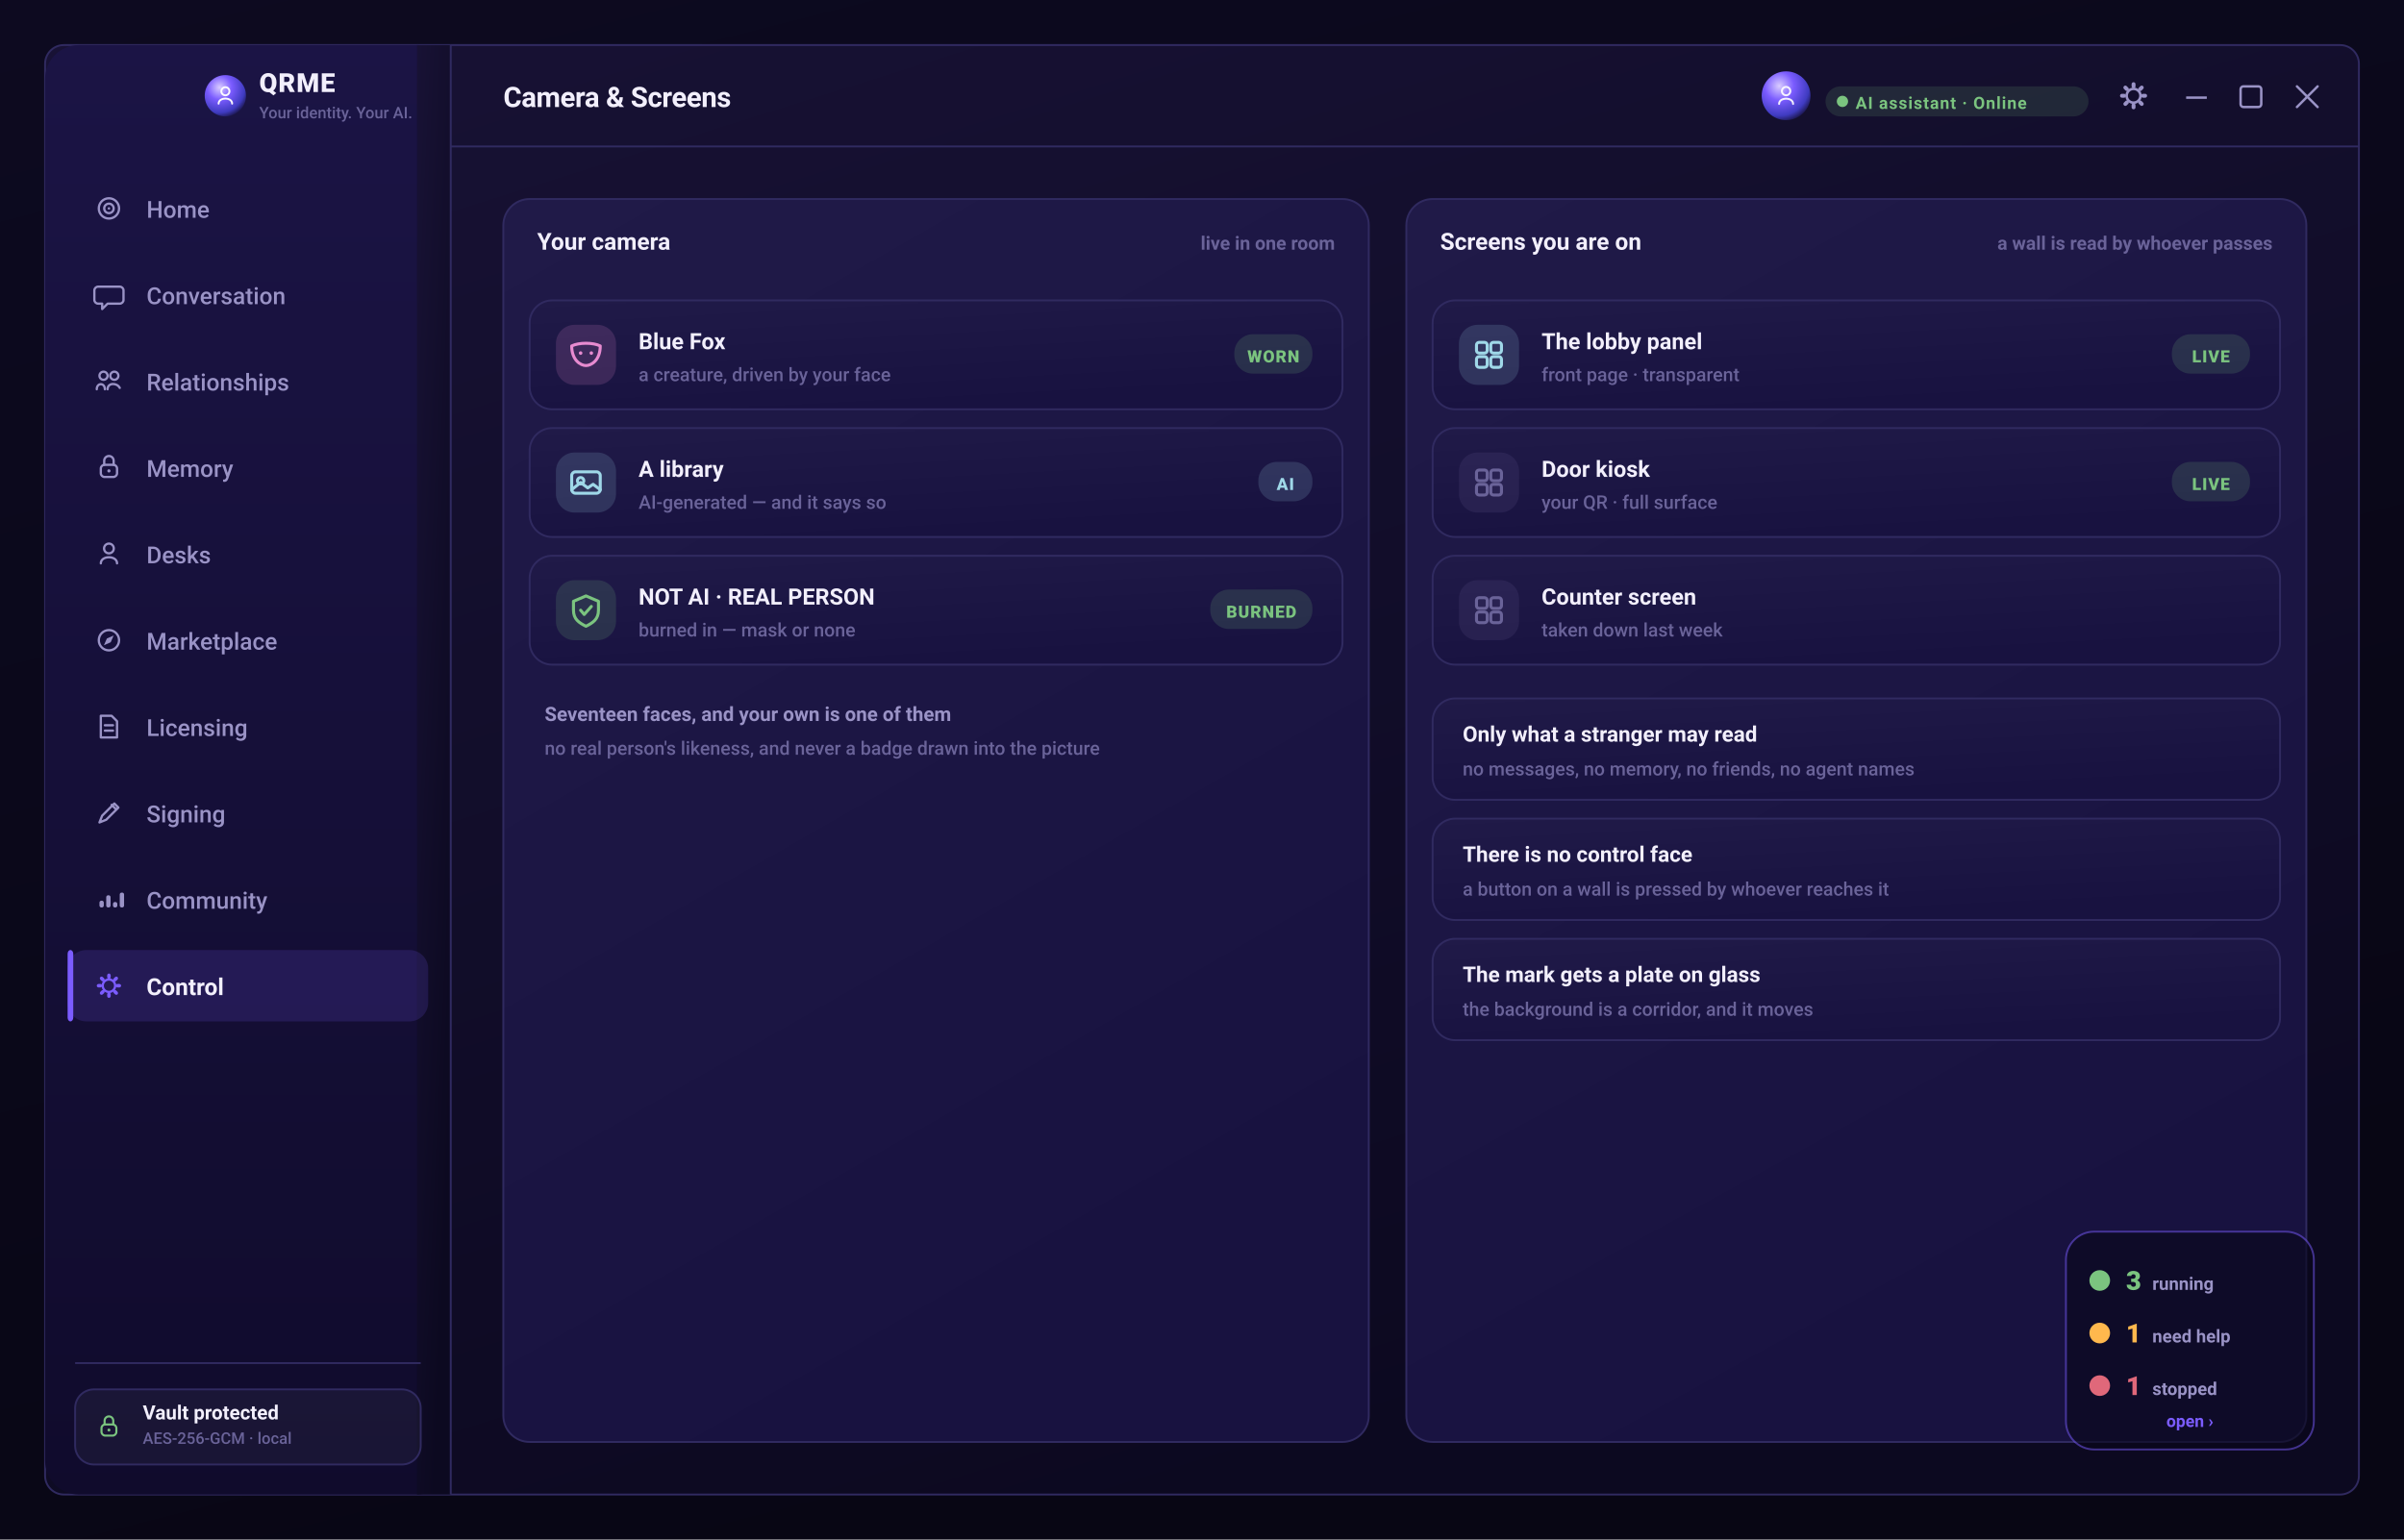
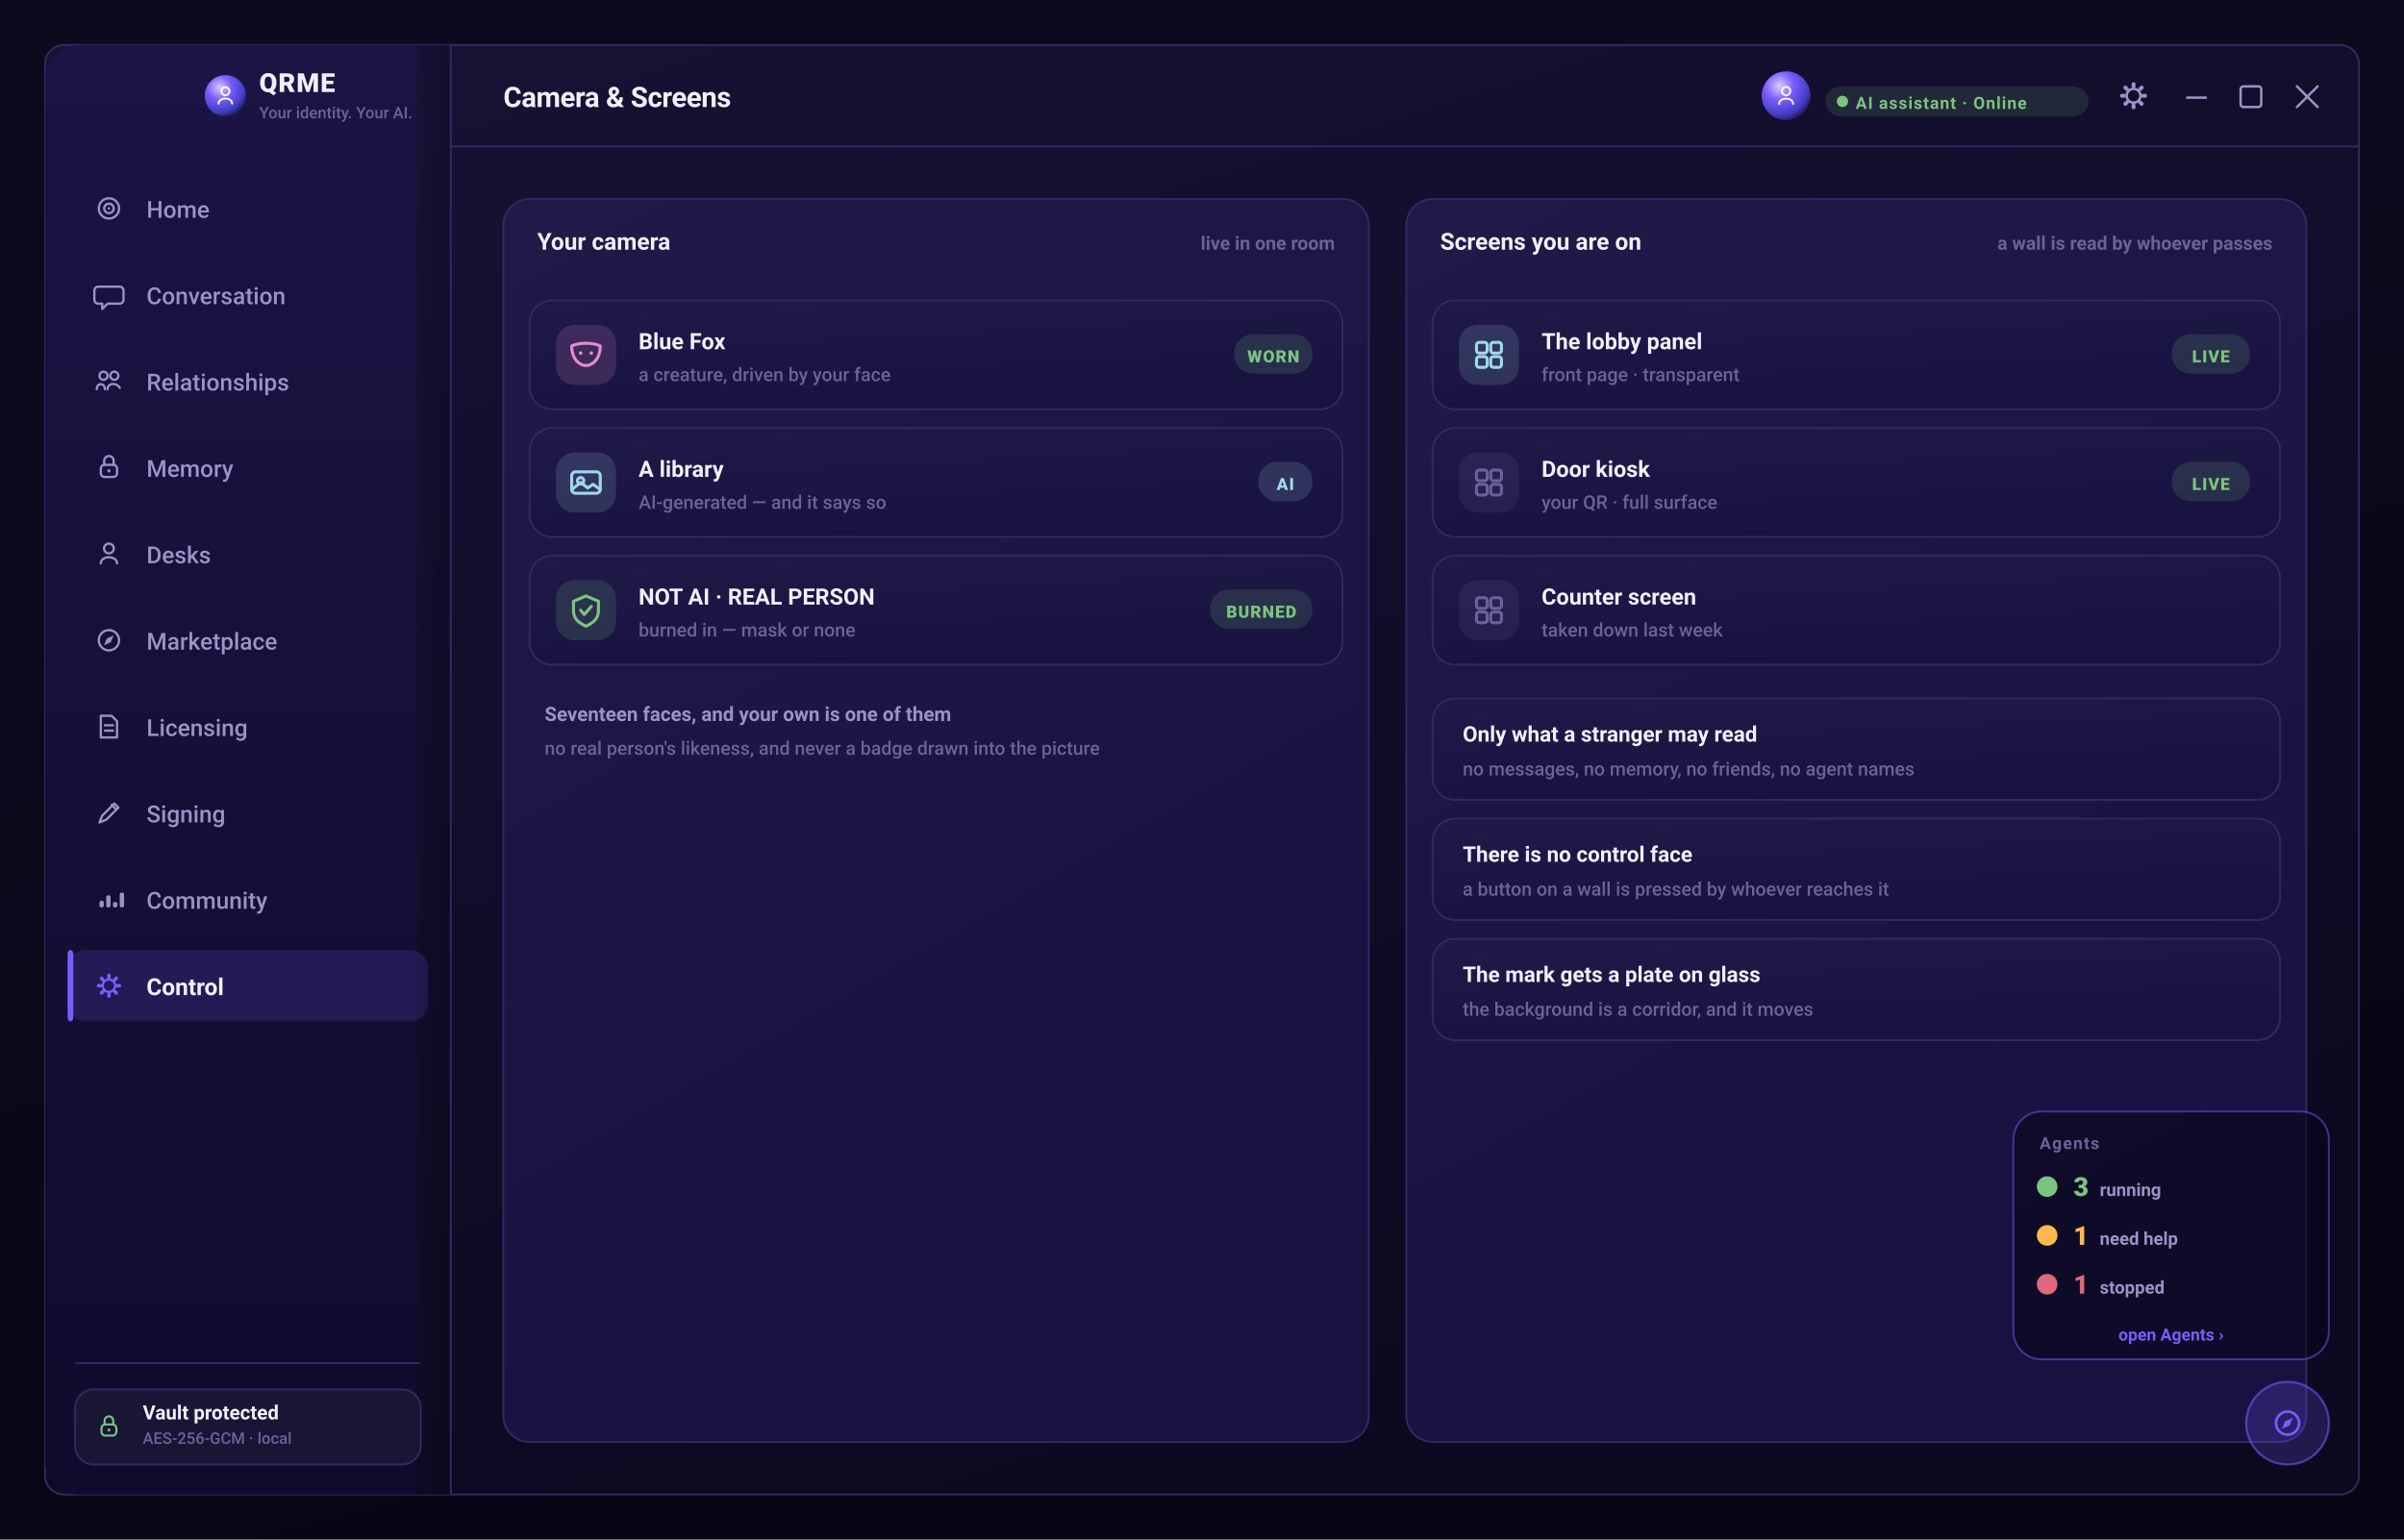
<svg xmlns="http://www.w3.org/2000/svg" width="1280" height="820" viewBox="0 0 1280 820" role="img" aria-label="QRME — Camera &amp; Screens">
  <defs>
    <linearGradient id="gPage" x1="0" y1="0" x2="0.4" y2="1">
      <stop offset="0" stop-color="#0d0a20" />
      <stop offset="1" stop-color="#080614" />
    </linearGradient>
    <linearGradient id="gScr" x1="0" y1="0" x2="0.5" y2="1">
      <stop offset="0" stop-color="#181235" />
      <stop offset="1" stop-color="#0c0920" />
    </linearGradient>
    <linearGradient id="gSide" x1="0" y1="0" x2="0" y2="1">
      <stop offset="0" stop-color="#1b1445" />
      <stop offset="1" stop-color="#100b2c" />
    </linearGradient>
    <linearGradient id="gCard" x1="0" y1="0" x2="0.4" y2="1">
      <stop offset="0" stop-color="#201a48" />
      <stop offset="1" stop-color="#181240" />
    </linearGradient>
    <linearGradient id="gBrand" x1="0" y1="0" x2="1" y2="0">
      <stop offset="0" stop-color="#7b5cff" />
      <stop offset="1" stop-color="#9d7bff" />
    </linearGradient>
    <linearGradient id="gAmber" x1="0" y1="0" x2="1" y2="0">
      <stop offset="0" stop-color="#ffb84d" />
      <stop offset="1" stop-color="#ffd27a" />
    </linearGradient>
    <radialGradient id="orb" cx="36%" cy="30%" r="78%">
      <stop offset="0" stop-color="#d9ccff" />
      <stop offset="38%" stop-color="#7b5cff" />
      <stop offset="78%" stop-color="#3f3bc0" />
      <stop offset="100%" stop-color="#140f34" />
    </radialGradient>
  </defs>
  <rect x="0.0" y="0.0" width="1280.0" height="820.0" rx="0" fill="url(#gPage)" />
  <rect x="24" y="24" width="1232" height="772" rx="10" fill="url(#gScr)" stroke="#302a60" stroke-width="1" />
  <rect x="24.0" y="24.0" width="216.0" height="772.0" rx="18" fill="url(#gSide)" />
  <rect x="222.0" y="24.0" width="18.0" height="772.0" rx="0" fill="url(#gScr)" />
  <line x1="240" y1="24" x2="240" y2="796" stroke="#302a60" stroke-width="1" />
  <line x1="240" y1="78" x2="1256" y2="78" stroke="#302a60" stroke-width="1" />
  <line x1="1164" y1="52" x2="1175" y2="52" stroke="#9a93c6" stroke-width="1.3" />
  <rect x="1193.0" y="46.0" width="11.0" height="11.0" rx="1.5" fill="none" stroke="#9a93c6" stroke-width="1.3" />
  <path d="M1223 46 l11 11 M1234 46 l-11 11" stroke="#9a93c6" stroke-width="1.3" stroke-linecap="round" />
  <circle cx="120" cy="51" r="11" fill="url(#orb)" />
  <circle cx="120" cy="48.6" r="2.16" fill="none" stroke="rgba(255,255,255,0.95)" stroke-width="1.02" stroke-linecap="round" stroke-linejoin="round" />
  <path d="M116.4 55.2 c0 -3.6 7.2 -3.6 7.2 0" fill="none" stroke="rgba(255,255,255,0.95)" stroke-width="1.02" stroke-linecap="round" stroke-linejoin="round" />
  <text x="138.0" y="49.0" font-family="-apple-system,BlinkMacSystemFont,'SF Pro Display','SF Pro Text','Segoe UI',Roboto,system-ui,sans-serif" font-size="14" font-weight="800" fill="#f2effc" text-anchor="start" letter-spacing="0.5">QRME</text>
  <text x="138.0" y="63.0" font-family="-apple-system,BlinkMacSystemFont,'SF Pro Display','SF Pro Text','Segoe UI',Roboto,system-ui,sans-serif" font-size="8.5" font-weight="500" fill="#6a6399" text-anchor="start">Your identity. Your AI.</text>
  <text x="268.0" y="57.0" font-family="-apple-system,BlinkMacSystemFont,'SF Pro Display','SF Pro Text','Segoe UI',Roboto,system-ui,sans-serif" font-size="15" font-weight="700" fill="#f2effc" text-anchor="start" letter-spacing="-0.2">Camera &amp; Screens</text>
  <rect x="1134.96" y="43.8" width="2.08" height="3.2" rx="1" transform="rotate(0 1136 51)" fill="#9a93c6" />
  <rect x="1134.96" y="43.8" width="2.08" height="3.2" rx="1" transform="rotate(45 1136 51)" fill="#9a93c6" />
  <rect x="1134.96" y="43.8" width="2.08" height="3.2" rx="1" transform="rotate(90 1136 51)" fill="#9a93c6" />
  <rect x="1134.96" y="43.8" width="2.08" height="3.2" rx="1" transform="rotate(135 1136 51)" fill="#9a93c6" />
  <rect x="1134.96" y="43.8" width="2.08" height="3.2" rx="1" transform="rotate(180 1136 51)" fill="#9a93c6" />
  <rect x="1134.96" y="43.8" width="2.08" height="3.2" rx="1" transform="rotate(225 1136 51)" fill="#9a93c6" />
  <rect x="1134.96" y="43.8" width="2.08" height="3.2" rx="1" transform="rotate(270 1136 51)" fill="#9a93c6" />
  <rect x="1134.96" y="43.8" width="2.08" height="3.2" rx="1" transform="rotate(315 1136 51)" fill="#9a93c6" />
  <circle cx="1136" cy="51" r="3.68" fill="none" stroke="#9a93c6" stroke-width="1.36" stroke-linecap="round" stroke-linejoin="round" />
  <rect x="972.0" y="46.0" width="140.0" height="16.0" rx="8" fill="rgba(123,196,127,0.14)" />
  <circle cx="981.0" cy="54" r="3" fill="#7bc47f" />
  <text x="988.0" y="58.0" font-family="-apple-system,BlinkMacSystemFont,'SF Pro Display','SF Pro Text','Segoe UI',Roboto,system-ui,sans-serif" font-size="9" font-weight="700" fill="#7bc47f" text-anchor="start" letter-spacing="0.5">AI assistant · Online</text>
  <circle cx="951.0" cy="51" r="13" fill="url(#orb)" />
  <circle cx="951.0" cy="48.52" r="2.232" fill="none" stroke="rgba(255,255,255,0.9)" stroke-width="1.05" stroke-linecap="round" stroke-linejoin="round" />
  <path d="M947.28 55.34 c0 -3.72 7.44 -3.72 7.44 0" fill="none" stroke="rgba(255,255,255,0.9)" stroke-width="1.05" stroke-linecap="round" stroke-linejoin="round" />
  <circle cx="58" cy="111" r="5.4" fill="none" stroke="#9a93c6" stroke-width="1.22" stroke-linecap="round" stroke-linejoin="round" />
  <circle cx="58" cy="111" r="2.52" fill="none" stroke="#9a93c6" stroke-width="1.22" stroke-linecap="round" stroke-linejoin="round" />
  <circle cx="58" cy="111" r="0.648" fill="#9a93c6" />
  <text x="78.0" y="116.0" font-family="-apple-system,BlinkMacSystemFont,'SF Pro Display','SF Pro Text','Segoe UI',Roboto,system-ui,sans-serif" font-size="12.5" font-weight="500" fill="#9a93c6" text-anchor="start">Home</text>
  <path d="M52.24 152.68 h11.52 a2 2 0 0 1 2 2 v5.04 a2 2 0 0 1 -2 2 h-6.48 l-2.88 2.88 v-2.88 h-2.16 a2 2 0 0 1 -2 -2 v-5.04 a2 2 0 0 1 2 -2 Z" fill="none" stroke="#9a93c6" stroke-width="1.22" stroke-linecap="round" stroke-linejoin="round" />
  <text x="78.0" y="162.0" font-family="-apple-system,BlinkMacSystemFont,'SF Pro Display','SF Pro Text','Segoe UI',Roboto,system-ui,sans-serif" font-size="12.5" font-weight="500" fill="#9a93c6" text-anchor="start">Conversation</text>
  <circle cx="55.12" cy="200.12" r="2.16" fill="none" stroke="#9a93c6" stroke-width="1.22" stroke-linecap="round" stroke-linejoin="round" />
  <circle cx="60.88" cy="200.12" r="2.16" fill="none" stroke="#9a93c6" stroke-width="1.22" stroke-linecap="round" stroke-linejoin="round" />
  <path d="M51.52 207.32 c0 -3.6 4.32 -3.6 4.32 0 M57.28 207.32 c0 -3.6 5.04 -3.6 6.48 -0.72" fill="none" stroke="#9a93c6" stroke-width="1.22" stroke-linecap="round" stroke-linejoin="round" />
  <text x="78.0" y="208.0" font-family="-apple-system,BlinkMacSystemFont,'SF Pro Display','SF Pro Text','Segoe UI',Roboto,system-ui,sans-serif" font-size="12.5" font-weight="500" fill="#9a93c6" text-anchor="start">Relationships</text>
  <rect x="53.68" y="247.56" width="8.64" height="6.48" rx="2" fill="none" stroke="#9a93c6" stroke-width="1.22" stroke-linecap="round" stroke-linejoin="round" />
  <path d="M55.48 247.56 v-2.16 a2.52 2.52 0 0 1 5.04 0 v2.16" fill="none" stroke="#9a93c6" stroke-width="1.22" stroke-linecap="round" stroke-linejoin="round" />
  <circle cx="58" cy="250.8" r="0.864" fill="#9a93c6" />
  <text x="78.0" y="254.0" font-family="-apple-system,BlinkMacSystemFont,'SF Pro Display','SF Pro Text','Segoe UI',Roboto,system-ui,sans-serif" font-size="12.5" font-weight="500" fill="#9a93c6" text-anchor="start">Memory</text>
  <circle cx="58" cy="292.12" r="2.592" fill="none" stroke="#9a93c6" stroke-width="1.22" stroke-linecap="round" stroke-linejoin="round" />
  <path d="M53.68 300.04 c0 -4.32 8.64 -4.32 8.64 0" fill="none" stroke="#9a93c6" stroke-width="1.22" stroke-linecap="round" stroke-linejoin="round" />
  <text x="78.0" y="300.0" font-family="-apple-system,BlinkMacSystemFont,'SF Pro Display','SF Pro Text','Segoe UI',Roboto,system-ui,sans-serif" font-size="12.5" font-weight="500" fill="#9a93c6" text-anchor="start">Desks</text>
  <circle cx="58" cy="341" r="5.4" fill="none" stroke="#9a93c6" stroke-width="1.22" stroke-linecap="round" stroke-linejoin="round" />
  <path d="M60.52 338.48 l-1.584 3.6 -3.6 1.584 1.584 -3.6 Z" fill="#9a93c6" />
  <text x="78.0" y="346.0" font-family="-apple-system,BlinkMacSystemFont,'SF Pro Display','SF Pro Text','Segoe UI',Roboto,system-ui,sans-serif" font-size="12.5" font-weight="500" fill="#9a93c6" text-anchor="start">Marketplace</text>
  <path d="M53.68 381.24 h5.76 l2.88 2.88 v8.64 h-8.64 Z" fill="none" stroke="#9a93c6" stroke-width="1.22" stroke-linecap="round" stroke-linejoin="round" />
  <path d="M55.84 386.28 h4.32 M55.84 389.16 h4.32" fill="none" stroke="#9a93c6" stroke-width="1.22" stroke-linecap="round" stroke-linejoin="round" />
  <text x="78.0" y="392.0" font-family="-apple-system,BlinkMacSystemFont,'SF Pro Display','SF Pro Text','Segoe UI',Roboto,system-ui,sans-serif" font-size="12.5" font-weight="500" fill="#9a93c6" text-anchor="start">Licensing</text>
  <path d="M52.96 438.04 l1.44 -3.6 6.48 -6.48 2.16 2.16 -6.48 6.48 -3.6 1.44 Z" fill="none" stroke="#9a93c6" stroke-width="1.22" stroke-linecap="round" stroke-linejoin="round" />
  <path d="M59.44 428.68 l2.16 2.16" fill="none" stroke="#9a93c6" stroke-width="1.22" stroke-linecap="round" stroke-linejoin="round" />
  <text x="78.0" y="438.0" font-family="-apple-system,BlinkMacSystemFont,'SF Pro Display','SF Pro Text','Segoe UI',Roboto,system-ui,sans-serif" font-size="12.5" font-weight="500" fill="#9a93c6" text-anchor="start">Signing</text>
  <rect x="52.96" y="479.72" width="2.304" height="3.6" rx="1" fill="#9a93c6" />
  <rect x="56.56" y="476.84" width="2.304" height="6.48" rx="1" fill="#9a93c6" />
  <rect x="60.16" y="480.44" width="2.304" height="2.88" rx="1" fill="#9a93c6" />
  <rect x="63.76" y="475.4" width="2.304" height="7.92" rx="1" fill="#9a93c6" />
  <text x="78.0" y="484.0" font-family="-apple-system,BlinkMacSystemFont,'SF Pro Display','SF Pro Text','Segoe UI',Roboto,system-ui,sans-serif" font-size="12.5" font-weight="500" fill="#9a93c6" text-anchor="start">Community</text>
  <rect x="36.0" y="506.0" width="192.0" height="38.0" rx="10" fill="rgba(123,92,255,0.16)" />
  <rect x="36.0" y="506.0" width="3.0" height="38.0" rx="2" fill="#7b5cff" />
  <rect x="57.064" y="518.52" width="1.872" height="2.88" rx="1" transform="rotate(0 58 525)" fill="#7b5cff" />
  <rect x="57.064" y="518.52" width="1.872" height="2.88" rx="1" transform="rotate(45 58 525)" fill="#7b5cff" />
  <rect x="57.064" y="518.52" width="1.872" height="2.88" rx="1" transform="rotate(90 58 525)" fill="#7b5cff" />
  <rect x="57.064" y="518.52" width="1.872" height="2.88" rx="1" transform="rotate(135 58 525)" fill="#7b5cff" />
  <rect x="57.064" y="518.52" width="1.872" height="2.88" rx="1" transform="rotate(180 58 525)" fill="#7b5cff" />
  <rect x="57.064" y="518.52" width="1.872" height="2.88" rx="1" transform="rotate(225 58 525)" fill="#7b5cff" />
  <rect x="57.064" y="518.52" width="1.872" height="2.88" rx="1" transform="rotate(270 58 525)" fill="#7b5cff" />
  <rect x="57.064" y="518.52" width="1.872" height="2.88" rx="1" transform="rotate(315 58 525)" fill="#7b5cff" />
  <circle cx="58" cy="525" r="3.312" fill="none" stroke="#7b5cff" stroke-width="1.22" stroke-linecap="round" stroke-linejoin="round" />
  <text x="78.0" y="530.0" font-family="-apple-system,BlinkMacSystemFont,'SF Pro Display','SF Pro Text','Segoe UI',Roboto,system-ui,sans-serif" font-size="12.5" font-weight="650" fill="#f2effc" text-anchor="start">Control</text>
  <line x1="40" y1="726" x2="224" y2="726" stroke="#302a60" stroke-width="1" />
  <rect x="40.0" y="740.0" width="184.0" height="40.0" rx="10" fill="rgba(255,255,255,0.04)" stroke="#302a60" stroke-width="1" />
  <rect x="54.04" y="758.68" width="7.92" height="5.94" rx="2" fill="none" stroke="#7bc47f" stroke-width="1.12" stroke-linecap="round" stroke-linejoin="round" />
  <path d="M55.69 758.68 v-1.98 a2.31 2.31 0 0 1 4.62 0 v1.98" fill="none" stroke="#7bc47f" stroke-width="1.12" stroke-linecap="round" stroke-linejoin="round" />
  <circle cx="58" cy="761.65" r="0.792" fill="#7bc47f" />
  <text x="76.0" y="756.0" font-family="-apple-system,BlinkMacSystemFont,'SF Pro Display','SF Pro Text','Segoe UI',Roboto,system-ui,sans-serif" font-size="10.5" font-weight="650" fill="#f2effc" text-anchor="start">Vault protected</text>
  <text x="76.0" y="769.0" font-family="-apple-system,BlinkMacSystemFont,'SF Pro Display','SF Pro Text','Segoe UI',Roboto,system-ui,sans-serif" font-size="8.5" font-weight="500" fill="#6a6399" text-anchor="start">AES-256-GCM · local</text>
  <rect x="268.0" y="106.0" width="460.8" height="662.0" rx="14" fill="url(#gCard)" stroke="#302a60" stroke-width="1" />
  <text x="286.0" y="133.0" font-family="-apple-system,BlinkMacSystemFont,'SF Pro Display','SF Pro Text','Segoe UI',Roboto,system-ui,sans-serif" font-size="12.5" font-weight="700" fill="#f2effc" text-anchor="start">Your camera</text>
  <text x="710.8" y="133.0" font-family="-apple-system,BlinkMacSystemFont,'SF Pro Display','SF Pro Text','Segoe UI',Roboto,system-ui,sans-serif" font-size="10" font-weight="600" fill="#6a6399" text-anchor="end">live in one room</text>
  <rect x="282.0" y="160.0" width="432.8" height="58.0" rx="12" fill="url(#gCard)" stroke="#302a60" stroke-width="1" />
  <rect x="296.0" y="173.0" width="32.0" height="32.0" rx="10" fill="rgba(231,139,208,0.16)" />
  <path d="M304.4 184.25 c3.8 -1.9 11.4 -1.9 15.2 0 c0 7.6 -4.75 10.45 -7.6 10.45 c-2.85 0 -7.6 -2.85 -7.6 -10.45 Z" fill="none" stroke="#e78bd0" stroke-width="1.61" stroke-linecap="round" stroke-linejoin="round" />
  <circle cx="309.15" cy="188.05" r="0.95" fill="#e78bd0" />
  <circle cx="314.85" cy="188.05" r="0.95" fill="#e78bd0" />
  <text x="340.0" y="186.0" font-family="-apple-system,BlinkMacSystemFont,'SF Pro Display','SF Pro Text','Segoe UI',Roboto,system-ui,sans-serif" font-size="12" font-weight="700" fill="#f2effc" text-anchor="start">Blue Fox</text>
  <text x="340.0" y="203.0" font-family="-apple-system,BlinkMacSystemFont,'SF Pro Display','SF Pro Text','Segoe UI',Roboto,system-ui,sans-serif" font-size="10" font-weight="500" fill="#6a6399" text-anchor="start">a creature, driven by your face</text>
  <rect x="657.2" y="178.0" width="41.6" height="21.0" rx="10" fill="rgba(123,196,127,0.16)" />
  <text x="678.0" y="193.0" font-family="-apple-system,BlinkMacSystemFont,'SF Pro Display','SF Pro Text','Segoe UI',Roboto,system-ui,sans-serif" font-size="9" font-weight="800" fill="#7bc47f" text-anchor="middle" letter-spacing="0.5">WORN</text>
  <rect x="282.0" y="228.0" width="432.8" height="58.0" rx="12" fill="url(#gCard)" stroke="#302a60" stroke-width="1" />
  <rect x="296.0" y="241.0" width="32.0" height="32.0" rx="10" fill="rgba(159,216,232,0.16)" />
  <rect x="304.4" y="251.3" width="15.2" height="11.4" rx="2" fill="none" stroke="#9fd8e8" stroke-width="1.61" stroke-linecap="round" stroke-linejoin="round" />
  <circle cx="309.15" cy="256.05" r="1.71" fill="none" stroke="#9fd8e8" stroke-width="1.61" stroke-linecap="round" stroke-linejoin="round" />
  <path d="M304.4 260.8 l4.75 -3.8 3.8 2.85 2.85 -1.9 3.8 2.85" fill="none" stroke="#9fd8e8" stroke-width="1.61" stroke-linecap="round" stroke-linejoin="round" />
  <text x="340.0" y="254.0" font-family="-apple-system,BlinkMacSystemFont,'SF Pro Display','SF Pro Text','Segoe UI',Roboto,system-ui,sans-serif" font-size="12" font-weight="700" fill="#f2effc" text-anchor="start">A library</text>
  <text x="340.0" y="271.0" font-family="-apple-system,BlinkMacSystemFont,'SF Pro Display','SF Pro Text','Segoe UI',Roboto,system-ui,sans-serif" font-size="10" font-weight="500" fill="#6a6399" text-anchor="start">AI-generated — and it says so</text>
  <rect x="670.0" y="246.0" width="28.8" height="21.0" rx="10" fill="rgba(159,216,232,0.16)" />
  <text x="684.4" y="261.0" font-family="-apple-system,BlinkMacSystemFont,'SF Pro Display','SF Pro Text','Segoe UI',Roboto,system-ui,sans-serif" font-size="9" font-weight="800" fill="#9fd8e8" text-anchor="middle" letter-spacing="0.5">AI</text>
  <rect x="282.0" y="296.0" width="432.8" height="58.0" rx="12" fill="url(#gCard)" stroke="#302a60" stroke-width="1" />
  <rect x="296.0" y="309.0" width="32.0" height="32.0" rx="10" fill="rgba(123,196,127,0.16)" />
  <path d="M312 317.4 l6.65 2.85 v4.75 c0 4.75 -2.85 6.65 -6.65 8.55 c-3.8 -1.9 -6.65 -3.8 -6.65 -8.55 v-4.75 Z" fill="none" stroke="#7bc47f" stroke-width="1.61" stroke-linecap="round" stroke-linejoin="round" />
  <path d="M309.15 325 l1.9 2.28 3.8 -4.275" fill="none" stroke="#7bc47f" stroke-width="1.61" stroke-linecap="round" stroke-linejoin="round" />
  <text x="340.0" y="322.0" font-family="-apple-system,BlinkMacSystemFont,'SF Pro Display','SF Pro Text','Segoe UI',Roboto,system-ui,sans-serif" font-size="12" font-weight="700" fill="#f2effc" text-anchor="start">NOT AI · REAL PERSON</text>
  <text x="340.0" y="339.0" font-family="-apple-system,BlinkMacSystemFont,'SF Pro Display','SF Pro Text','Segoe UI',Roboto,system-ui,sans-serif" font-size="10" font-weight="500" fill="#6a6399" text-anchor="start">burned in — mask or none</text>
  <rect x="644.4" y="314.0" width="54.4" height="21.0" rx="10" fill="rgba(123,196,127,0.16)" />
  <text x="671.6" y="329.0" font-family="-apple-system,BlinkMacSystemFont,'SF Pro Display','SF Pro Text','Segoe UI',Roboto,system-ui,sans-serif" font-size="9" font-weight="800" fill="#7bc47f" text-anchor="middle" letter-spacing="0.5">BURNED</text>
  <text x="290.0" y="384.0" font-family="-apple-system,BlinkMacSystemFont,'SF Pro Display','SF Pro Text','Segoe UI',Roboto,system-ui,sans-serif" font-size="10.5" font-weight="600" fill="#9a93c6" text-anchor="start">Seventeen faces, and your own is one of them</text>
  <text x="290.0" y="402.0" font-family="-apple-system,BlinkMacSystemFont,'SF Pro Display','SF Pro Text','Segoe UI',Roboto,system-ui,sans-serif" font-size="10" font-weight="500" fill="#6a6399" text-anchor="start">no real person's likeness, and never a badge drawn into the picture</text>
  <rect x="748.8" y="106.0" width="479.2" height="662.0" rx="14" fill="url(#gCard)" stroke="#302a60" stroke-width="1" />
  <text x="766.8" y="133.0" font-family="-apple-system,BlinkMacSystemFont,'SF Pro Display','SF Pro Text','Segoe UI',Roboto,system-ui,sans-serif" font-size="12.5" font-weight="700" fill="#f2effc" text-anchor="start">Screens you are on</text>
  <text x="1210.0" y="133.0" font-family="-apple-system,BlinkMacSystemFont,'SF Pro Display','SF Pro Text','Segoe UI',Roboto,system-ui,sans-serif" font-size="10" font-weight="600" fill="#6a6399" text-anchor="end">a wall is read by whoever passes</text>
  <rect x="762.8" y="160.0" width="451.2" height="58.0" rx="12" fill="url(#gCard)" stroke="#302a60" stroke-width="1" />
  <rect x="776.8" y="173.0" width="32.0" height="32.0" rx="10" fill="rgba(159,216,232,0.16)" />
  <rect x="786.15" y="182.35" width="5.7" height="5.7" rx="1.4" fill="none" stroke="#9fd8e8" stroke-width="1.61" stroke-linecap="round" stroke-linejoin="round" />
  <rect x="793.75" y="182.35" width="5.7" height="5.7" rx="1.4" fill="none" stroke="#9fd8e8" stroke-width="1.61" stroke-linecap="round" stroke-linejoin="round" />
  <rect x="786.15" y="189.95" width="5.7" height="5.7" rx="1.4" fill="none" stroke="#9fd8e8" stroke-width="1.61" stroke-linecap="round" stroke-linejoin="round" />
  <rect x="793.75" y="189.95" width="5.7" height="5.7" rx="1.4" fill="none" stroke="#9fd8e8" stroke-width="1.61" stroke-linecap="round" stroke-linejoin="round" />
  <text x="820.8" y="186.0" font-family="-apple-system,BlinkMacSystemFont,'SF Pro Display','SF Pro Text','Segoe UI',Roboto,system-ui,sans-serif" font-size="12" font-weight="700" fill="#f2effc" text-anchor="start">The lobby panel</text>
  <text x="820.8" y="203.0" font-family="-apple-system,BlinkMacSystemFont,'SF Pro Display','SF Pro Text','Segoe UI',Roboto,system-ui,sans-serif" font-size="10" font-weight="500" fill="#6a6399" text-anchor="start">front page · transparent</text>
  <rect x="1156.4" y="178.0" width="41.6" height="21.0" rx="10" fill="rgba(123,196,127,0.16)" />
  <text x="1177.2" y="193.0" font-family="-apple-system,BlinkMacSystemFont,'SF Pro Display','SF Pro Text','Segoe UI',Roboto,system-ui,sans-serif" font-size="9" font-weight="800" fill="#7bc47f" text-anchor="middle" letter-spacing="0.5">LIVE</text>
  <rect x="762.8" y="228.0" width="451.2" height="58.0" rx="12" fill="url(#gCard)" stroke="#302a60" stroke-width="1" />
  <rect x="776.8" y="241.0" width="32.0" height="32.0" rx="10" fill="rgba(106,99,153,0.16)" />
  <rect x="786.15" y="250.35" width="5.7" height="5.7" rx="1.4" fill="none" stroke="#6a6399" stroke-width="1.61" stroke-linecap="round" stroke-linejoin="round" />
  <rect x="793.75" y="250.35" width="5.7" height="5.7" rx="1.4" fill="none" stroke="#6a6399" stroke-width="1.61" stroke-linecap="round" stroke-linejoin="round" />
  <rect x="786.15" y="257.95" width="5.7" height="5.7" rx="1.4" fill="none" stroke="#6a6399" stroke-width="1.61" stroke-linecap="round" stroke-linejoin="round" />
  <rect x="793.75" y="257.95" width="5.7" height="5.7" rx="1.4" fill="none" stroke="#6a6399" stroke-width="1.61" stroke-linecap="round" stroke-linejoin="round" />
  <text x="820.8" y="254.0" font-family="-apple-system,BlinkMacSystemFont,'SF Pro Display','SF Pro Text','Segoe UI',Roboto,system-ui,sans-serif" font-size="12" font-weight="700" fill="#f2effc" text-anchor="start">Door kiosk</text>
  <text x="820.8" y="271.0" font-family="-apple-system,BlinkMacSystemFont,'SF Pro Display','SF Pro Text','Segoe UI',Roboto,system-ui,sans-serif" font-size="10" font-weight="500" fill="#6a6399" text-anchor="start">your QR · full surface</text>
  <rect x="1156.4" y="246.0" width="41.6" height="21.0" rx="10" fill="rgba(123,196,127,0.16)" />
  <text x="1177.2" y="261.0" font-family="-apple-system,BlinkMacSystemFont,'SF Pro Display','SF Pro Text','Segoe UI',Roboto,system-ui,sans-serif" font-size="9" font-weight="800" fill="#7bc47f" text-anchor="middle" letter-spacing="0.5">LIVE</text>
  <rect x="762.8" y="296.0" width="451.2" height="58.0" rx="12" fill="url(#gCard)" stroke="#302a60" stroke-width="1" />
  <rect x="776.8" y="309.0" width="32.0" height="32.0" rx="10" fill="rgba(106,99,153,0.16)" />
  <rect x="786.15" y="318.35" width="5.7" height="5.7" rx="1.4" fill="none" stroke="#6a6399" stroke-width="1.61" stroke-linecap="round" stroke-linejoin="round" />
  <rect x="793.75" y="318.35" width="5.7" height="5.7" rx="1.4" fill="none" stroke="#6a6399" stroke-width="1.61" stroke-linecap="round" stroke-linejoin="round" />
  <rect x="786.15" y="325.95" width="5.7" height="5.7" rx="1.4" fill="none" stroke="#6a6399" stroke-width="1.61" stroke-linecap="round" stroke-linejoin="round" />
  <rect x="793.75" y="325.95" width="5.7" height="5.7" rx="1.4" fill="none" stroke="#6a6399" stroke-width="1.61" stroke-linecap="round" stroke-linejoin="round" />
  <text x="820.8" y="322.0" font-family="-apple-system,BlinkMacSystemFont,'SF Pro Display','SF Pro Text','Segoe UI',Roboto,system-ui,sans-serif" font-size="12" font-weight="700" fill="#f2effc" text-anchor="start">Counter screen</text>
  <text x="820.8" y="339.0" font-family="-apple-system,BlinkMacSystemFont,'SF Pro Display','SF Pro Text','Segoe UI',Roboto,system-ui,sans-serif" font-size="10" font-weight="500" fill="#6a6399" text-anchor="start">taken down last week</text>
  <rect x="762.8" y="372.0" width="451.2" height="54.0" rx="12" fill="url(#gCard)" stroke="#302a60" stroke-width="1" />
  <text x="778.8" y="395.0" font-family="-apple-system,BlinkMacSystemFont,'SF Pro Display','SF Pro Text','Segoe UI',Roboto,system-ui,sans-serif" font-size="11.5" font-weight="700" fill="#f2effc" text-anchor="start">Only what a stranger may read</text>
  <text x="778.8" y="413.0" font-family="-apple-system,BlinkMacSystemFont,'SF Pro Display','SF Pro Text','Segoe UI',Roboto,system-ui,sans-serif" font-size="10" font-weight="500" fill="#6a6399" text-anchor="start">no messages, no memory, no friends, no agent names</text>
  <rect x="762.8" y="436.0" width="451.2" height="54.0" rx="12" fill="url(#gCard)" stroke="#302a60" stroke-width="1" />
  <text x="778.8" y="459.0" font-family="-apple-system,BlinkMacSystemFont,'SF Pro Display','SF Pro Text','Segoe UI',Roboto,system-ui,sans-serif" font-size="11.5" font-weight="700" fill="#f2effc" text-anchor="start">There is no control face</text>
  <text x="778.8" y="477.0" font-family="-apple-system,BlinkMacSystemFont,'SF Pro Display','SF Pro Text','Segoe UI',Roboto,system-ui,sans-serif" font-size="10" font-weight="500" fill="#6a6399" text-anchor="start">a button on a wall is pressed by whoever reaches it</text>
  <rect x="762.8" y="500.0" width="451.2" height="54.0" rx="12" fill="url(#gCard)" stroke="#302a60" stroke-width="1" />
  <text x="778.8" y="523.0" font-family="-apple-system,BlinkMacSystemFont,'SF Pro Display','SF Pro Text','Segoe UI',Roboto,system-ui,sans-serif" font-size="11.5" font-weight="700" fill="#f2effc" text-anchor="start">The mark gets a plate on glass</text>
  <text x="778.8" y="541.0" font-family="-apple-system,BlinkMacSystemFont,'SF Pro Display','SF Pro Text','Segoe UI',Roboto,system-ui,sans-serif" font-size="10" font-weight="500" fill="#6a6399" text-anchor="start">the background is a corridor, and it moves</text>
-   <rect x="1100.0" y="656.0" width="132.0" height="116.0" rx="15" fill="rgba(9,7,26,0.62)" stroke="rgba(123,92,255,0.5)" stroke-width="1" />
-   <circle cx="1118" cy="682" r="5.5" fill="#7bc47f" />
-   <text x="1132.0" y="687.0" font-family="-apple-system,BlinkMacSystemFont,'SF Pro Display','SF Pro Text','Segoe UI',Roboto,system-ui,sans-serif" font-size="14" font-weight="800" fill="#7bc47f" text-anchor="start">3</text>
-   <text x="1146.0" y="687.0" font-family="-apple-system,BlinkMacSystemFont,'SF Pro Display','SF Pro Text','Segoe UI',Roboto,system-ui,sans-serif" font-size="9.5" font-weight="600" fill="#9a93c6" text-anchor="start">running</text>
-   <circle cx="1118" cy="710" r="5.5" fill="#ffb84d" />
-   <text x="1132.0" y="715.0" font-family="-apple-system,BlinkMacSystemFont,'SF Pro Display','SF Pro Text','Segoe UI',Roboto,system-ui,sans-serif" font-size="14" font-weight="800" fill="#ffb84d" text-anchor="start">1</text>
-   <text x="1146.0" y="715.0" font-family="-apple-system,BlinkMacSystemFont,'SF Pro Display','SF Pro Text','Segoe UI',Roboto,system-ui,sans-serif" font-size="9.5" font-weight="600" fill="#9a93c6" text-anchor="start">need help</text>
-   <circle cx="1118" cy="738" r="5.5" fill="#e0687a" />
-   <text x="1132.0" y="743.0" font-family="-apple-system,BlinkMacSystemFont,'SF Pro Display','SF Pro Text','Segoe UI',Roboto,system-ui,sans-serif" font-size="14" font-weight="800" fill="#e0687a" text-anchor="start">1</text>
-   <text x="1146.0" y="743.0" font-family="-apple-system,BlinkMacSystemFont,'SF Pro Display','SF Pro Text','Segoe UI',Roboto,system-ui,sans-serif" font-size="9.5" font-weight="600" fill="#9a93c6" text-anchor="start">stopped</text>
-   <text x="1166.0" y="760.0" font-family="-apple-system,BlinkMacSystemFont,'SF Pro Display','SF Pro Text','Segoe UI',Roboto,system-ui,sans-serif" font-size="9" font-weight="700" fill="#7b5cff" text-anchor="middle">open ›</text>
+   <rect x="1072.0" y="592.0" width="168.0" height="132.0" rx="15" fill="rgba(9,7,26,0.62)" stroke="rgba(123,92,255,0.5)" stroke-width="1" />
+   <text x="1086.0" y="612.0" font-family="-apple-system,BlinkMacSystemFont,'SF Pro Display','SF Pro Text','Segoe UI',Roboto,system-ui,sans-serif" font-size="9" font-weight="700" fill="#6a6399" text-anchor="start" letter-spacing="0.6">Agents</text>
+   <circle cx="1090" cy="632" r="5.5" fill="#7bc47f" />
+   <text x="1104.0" y="637.0" font-family="-apple-system,BlinkMacSystemFont,'SF Pro Display','SF Pro Text','Segoe UI',Roboto,system-ui,sans-serif" font-size="14" font-weight="800" fill="#7bc47f" text-anchor="start">3</text>
+   <text x="1118.0" y="637.0" font-family="-apple-system,BlinkMacSystemFont,'SF Pro Display','SF Pro Text','Segoe UI',Roboto,system-ui,sans-serif" font-size="9.5" font-weight="600" fill="#9a93c6" text-anchor="start">running</text>
+   <circle cx="1090" cy="658" r="5.5" fill="#ffb84d" />
+   <text x="1104.0" y="663.0" font-family="-apple-system,BlinkMacSystemFont,'SF Pro Display','SF Pro Text','Segoe UI',Roboto,system-ui,sans-serif" font-size="14" font-weight="800" fill="#ffb84d" text-anchor="start">1</text>
+   <text x="1118.0" y="663.0" font-family="-apple-system,BlinkMacSystemFont,'SF Pro Display','SF Pro Text','Segoe UI',Roboto,system-ui,sans-serif" font-size="9.5" font-weight="600" fill="#9a93c6" text-anchor="start">need help</text>
+   <circle cx="1090" cy="684" r="5.5" fill="#e0687a" />
+   <text x="1104.0" y="689.0" font-family="-apple-system,BlinkMacSystemFont,'SF Pro Display','SF Pro Text','Segoe UI',Roboto,system-ui,sans-serif" font-size="14" font-weight="800" fill="#e0687a" text-anchor="start">1</text>
+   <text x="1118.0" y="689.0" font-family="-apple-system,BlinkMacSystemFont,'SF Pro Display','SF Pro Text','Segoe UI',Roboto,system-ui,sans-serif" font-size="9.5" font-weight="600" fill="#9a93c6" text-anchor="start">stopped</text>
+   <text x="1156.0" y="714.0" font-family="-apple-system,BlinkMacSystemFont,'SF Pro Display','SF Pro Text','Segoe UI',Roboto,system-ui,sans-serif" font-size="9" font-weight="700" fill="#7b5cff" text-anchor="middle">open Agents ›</text>
+   <circle cx="1218" cy="758" r="22" fill="rgba(123,92,255,0.2)" stroke="rgba(123,92,255,0.55)" stroke-width="1.2" />
+   <circle cx="1218" cy="758" r="6.15" fill="none" stroke="#7b5cff" stroke-width="1.39" stroke-linecap="round" stroke-linejoin="round" />
+   <path d="M1220.87 755.13 l-1.804 4.1 -4.1 1.804 1.804 -4.1 Z" fill="#7b5cff" />
</svg>
